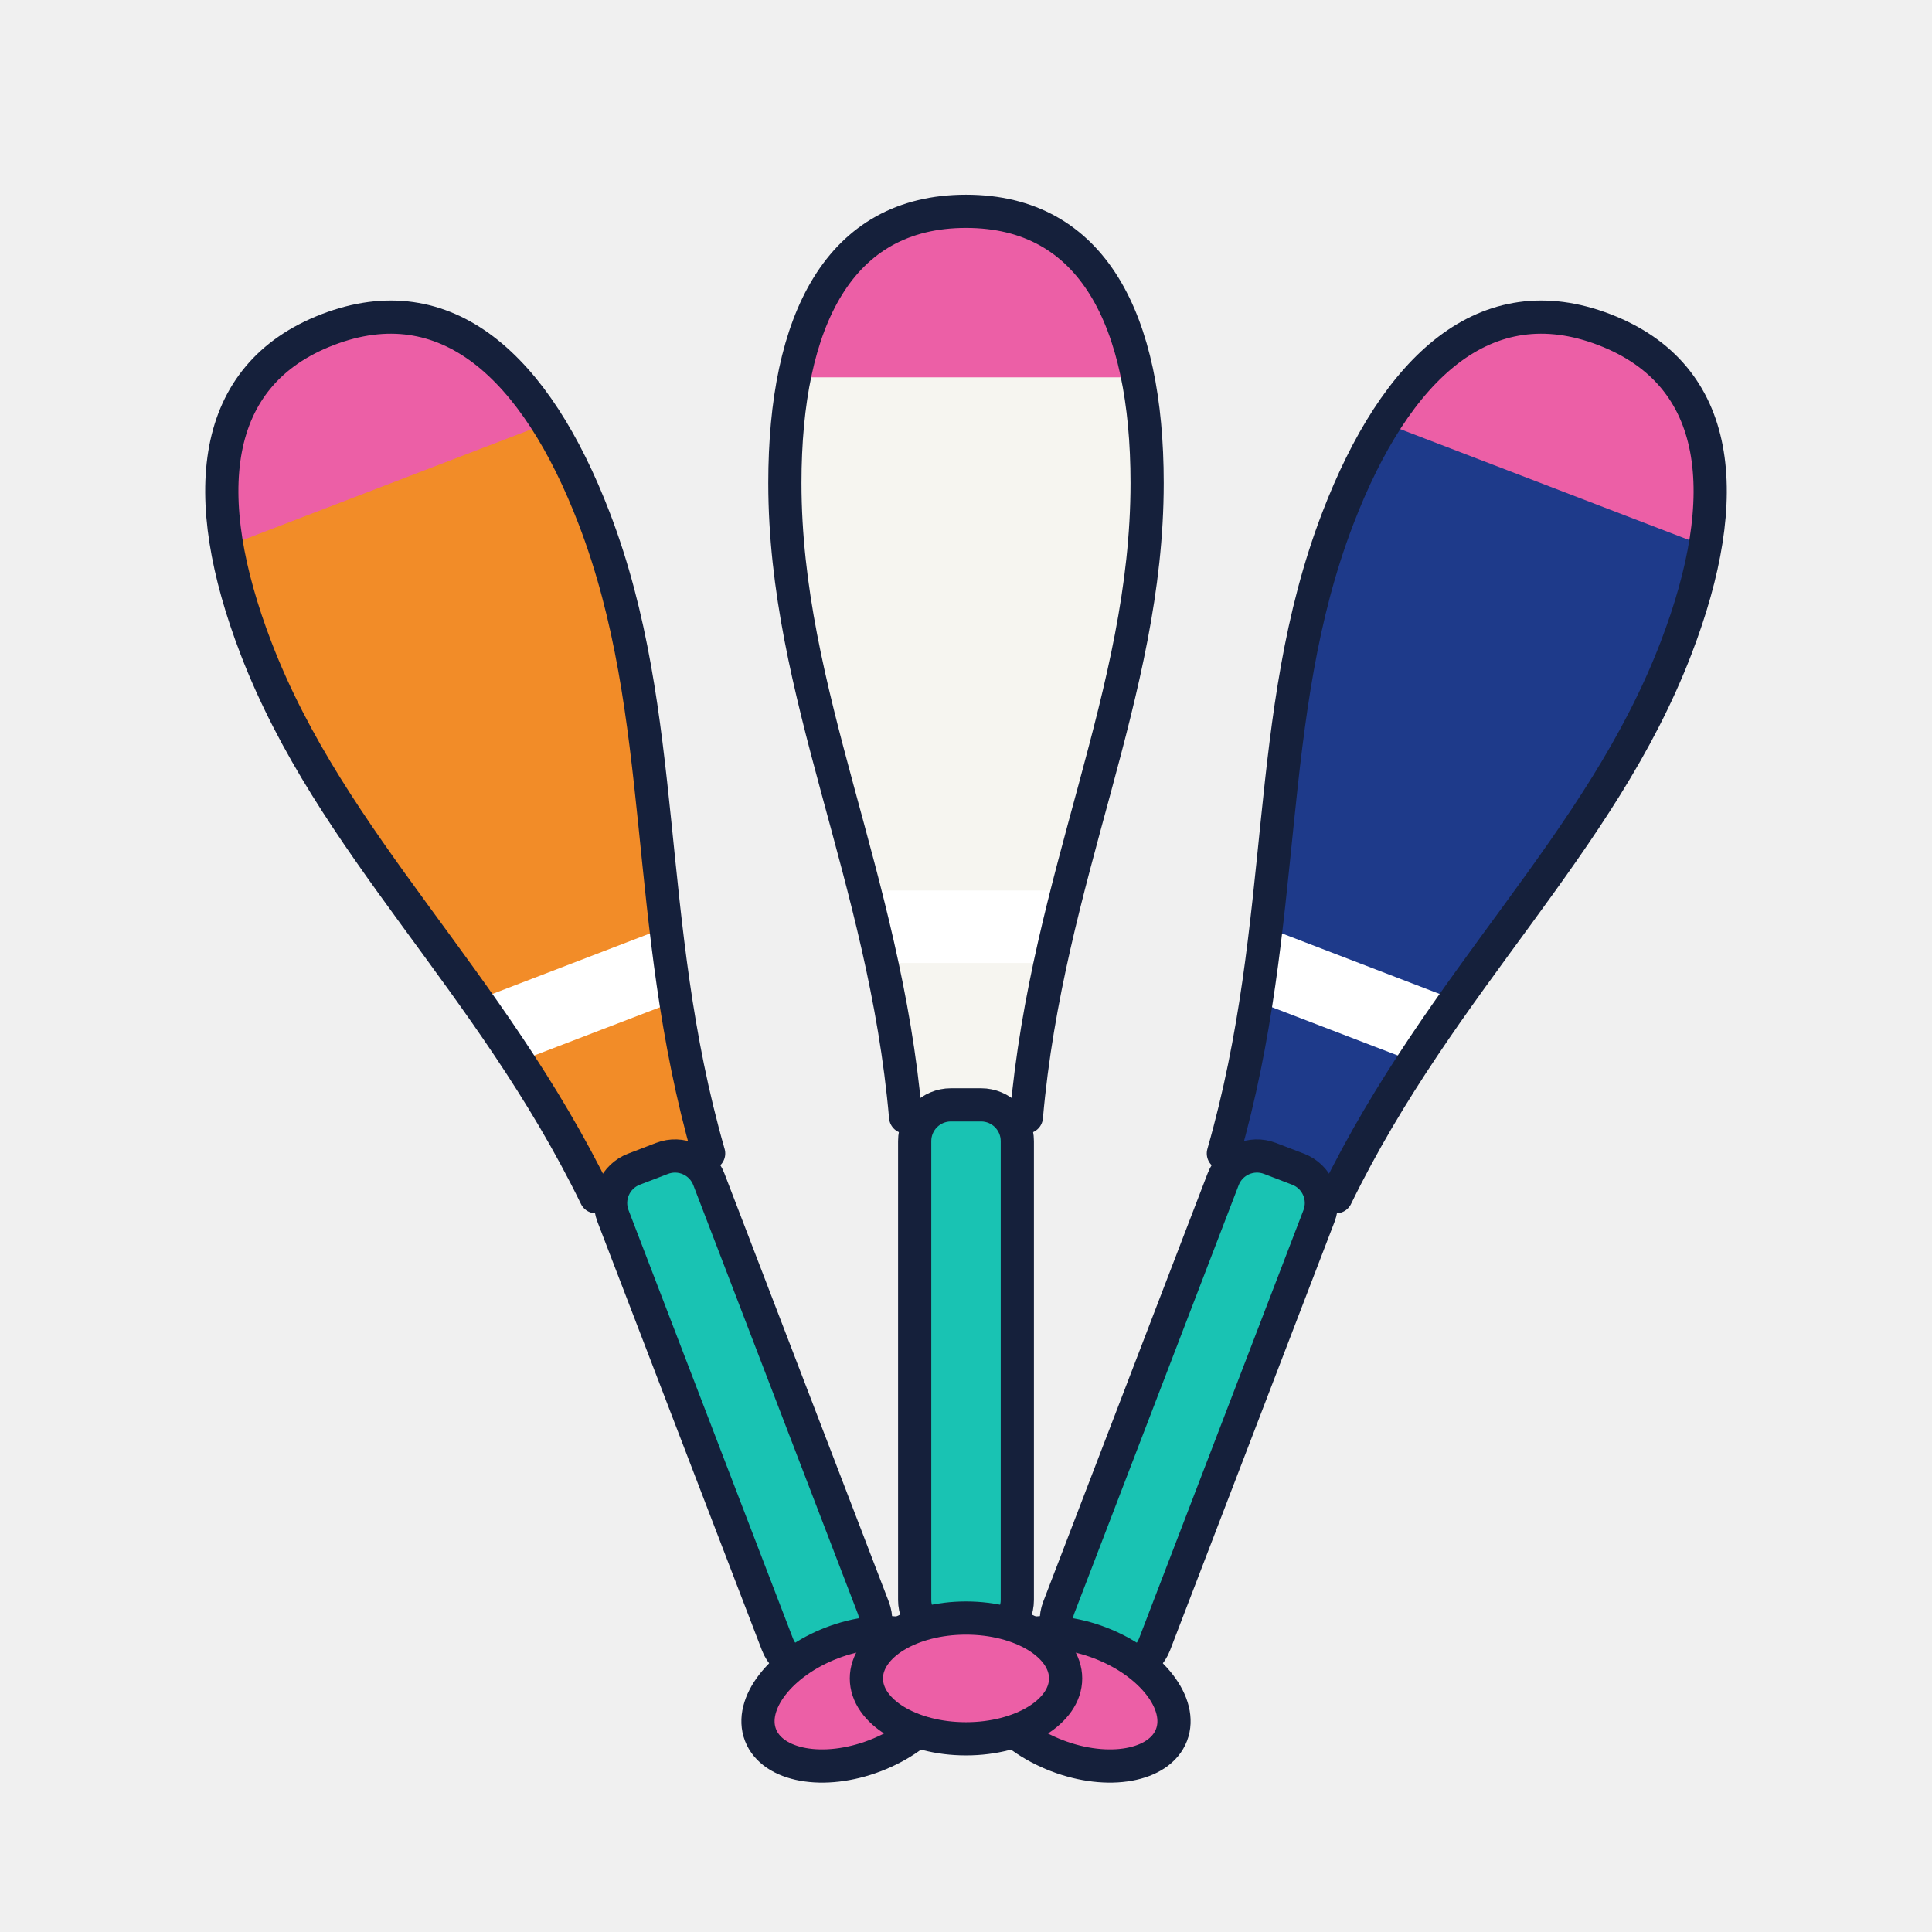
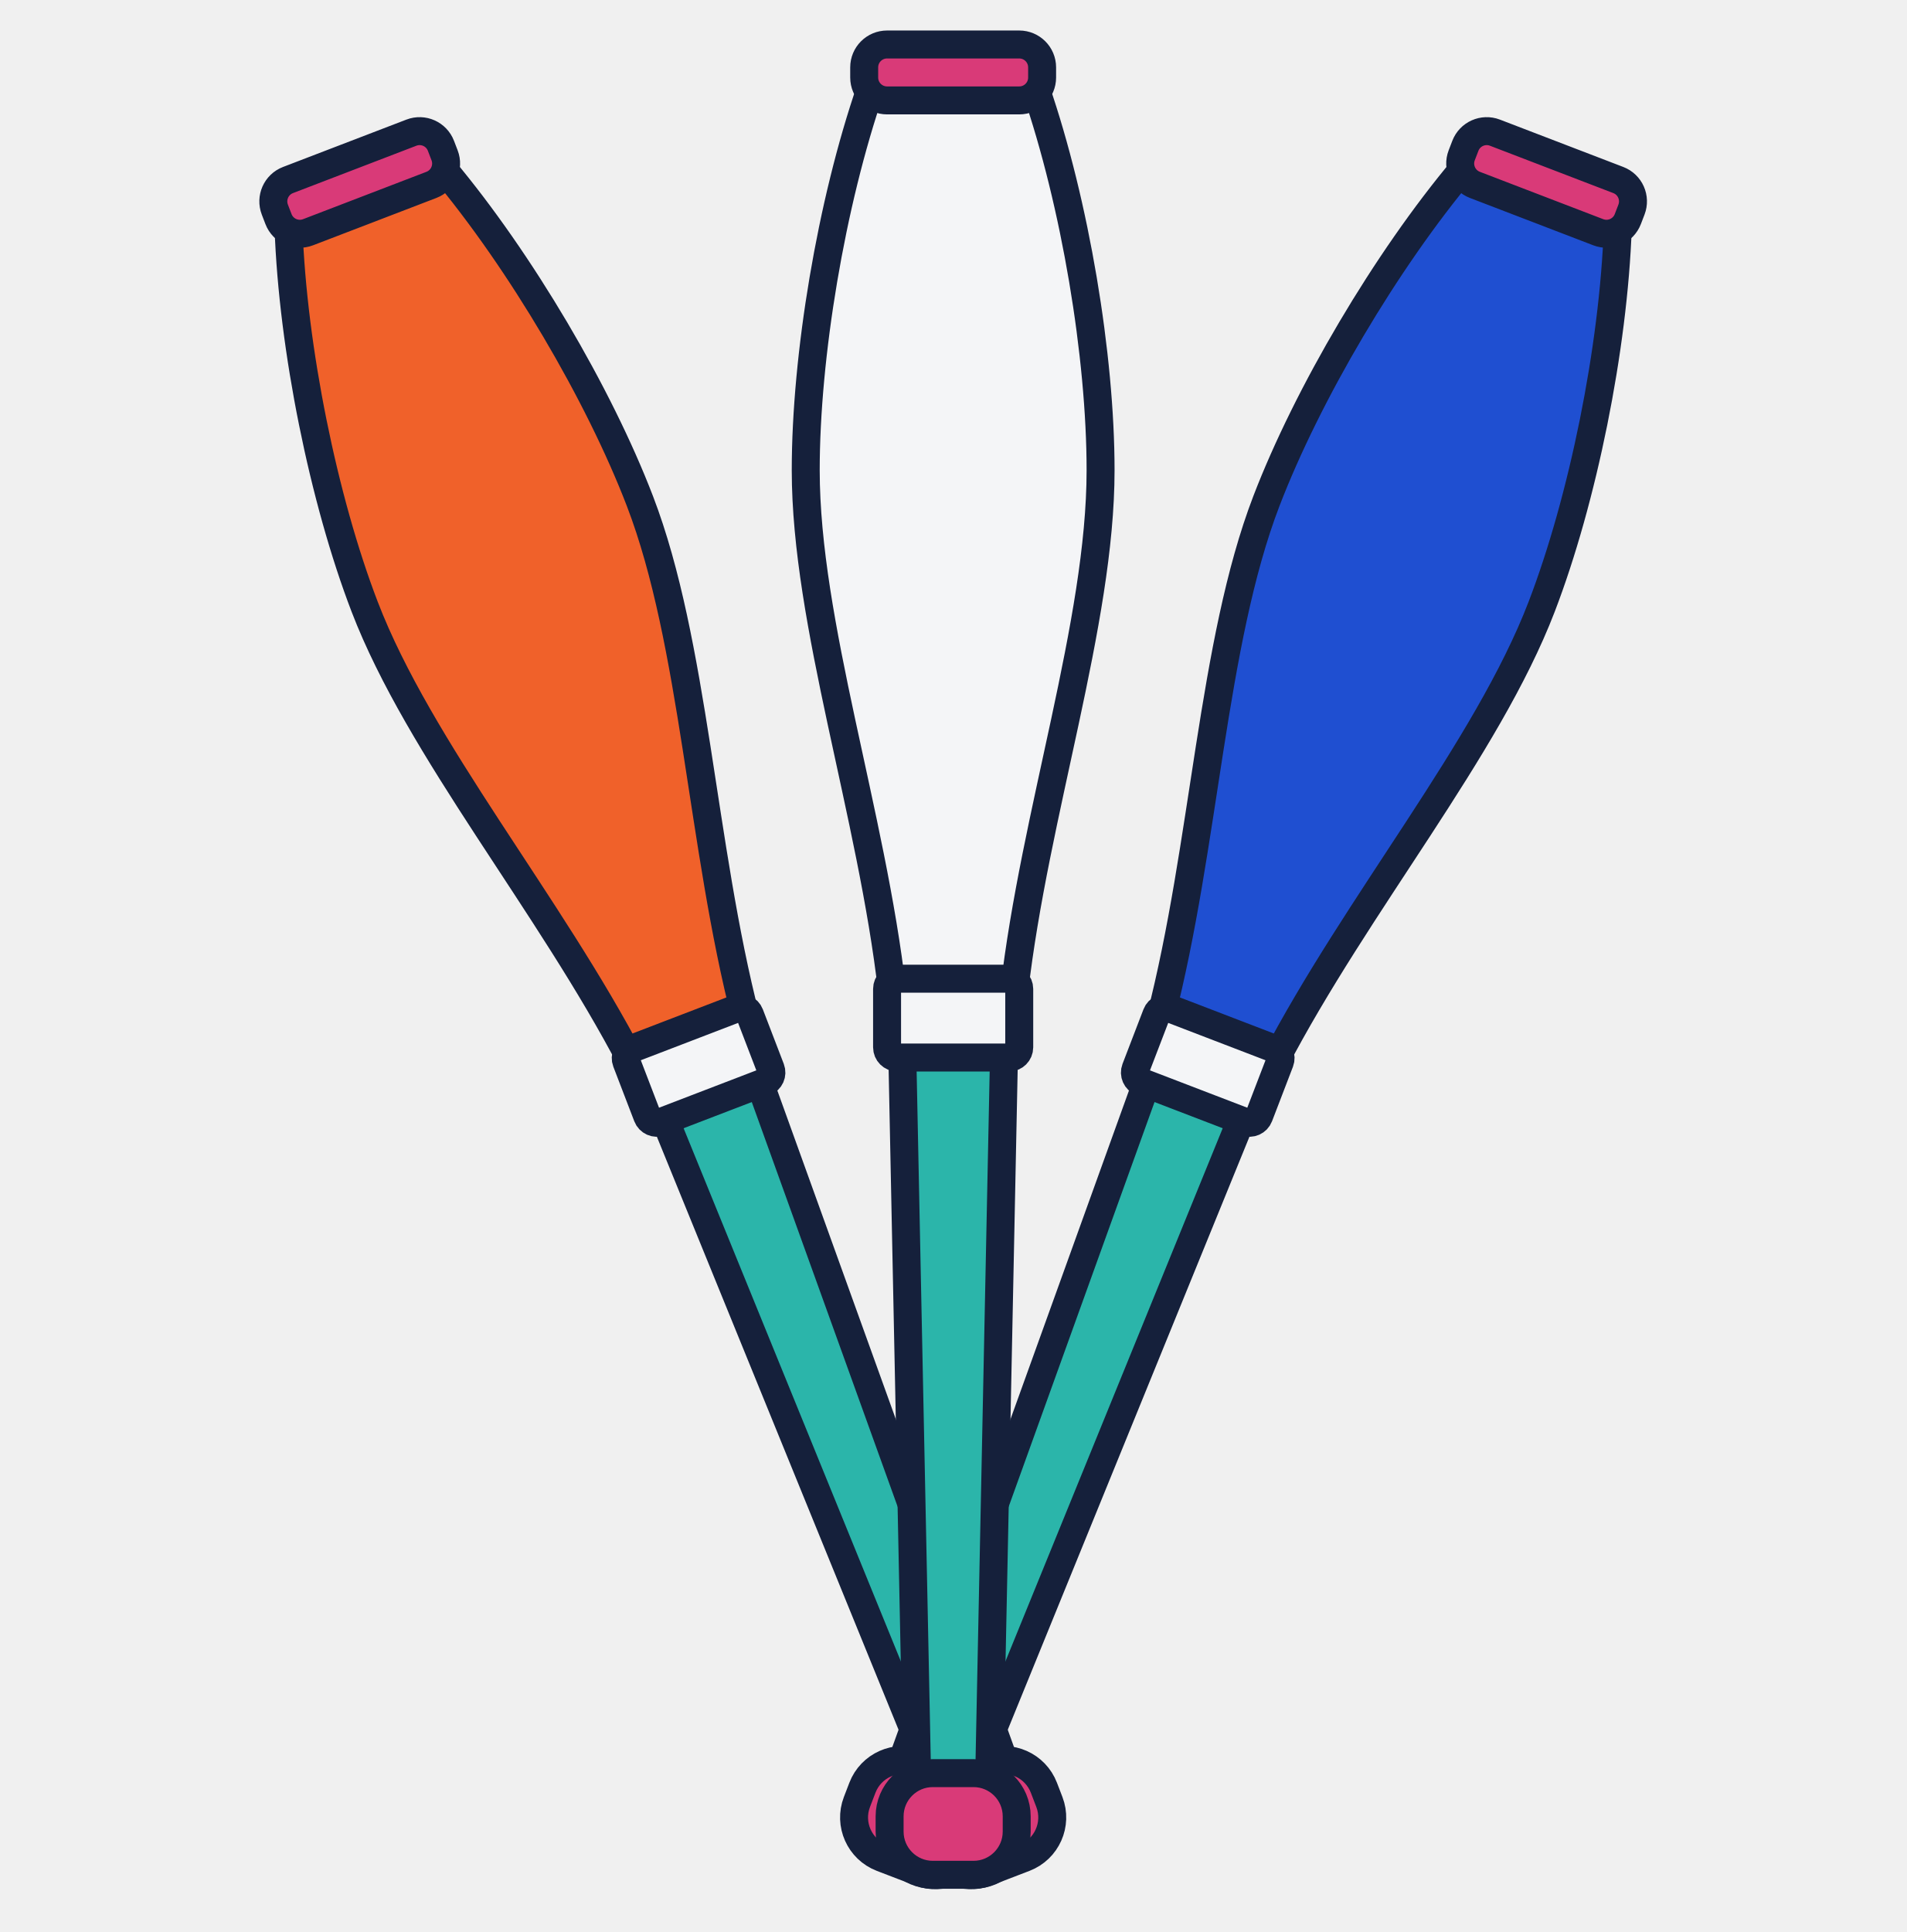
- <svg xmlns="http://www.w3.org/2000/svg" xmlns:xlink="http://www.w3.org/1999/xlink" viewBox="0 0 64 64">
+ <svg xmlns="http://www.w3.org/2000/svg" xmlns:xlink="http://www.w3.org/1999/xlink" viewBox="-75 -4 150 152">
  <defs>
-     <clipPath id="body">
-       <path d="M7 0C11.2 0 13 3.6 13 9 13 16 9.7 22 9 30H5C4.3 22 1 16 1 9 1 3.6 2.8 0 7 0Z" />
-     </clipPath>
-     <symbol id="club" viewBox="-1 -1 16 54" overflow="visible">
-       <g clip-path="url(#body)">
-         <rect x="0" y="-1" width="14" height="32" fill="currentColor" />
-         <rect x="0" y="-1" width="14" height="6.5" fill="#ec5fa6" />
-         <rect x="0" y="22.5" width="14" height="2.4" fill="#ffffff" />
-       </g>
-       <path d="M7 0C11.2 0 13 3.6 13 9 13 16 9.7 22 9 30H5C4.3 22 1 16 1 9 1 3.6 2.8 0 7 0Z" fill="none" stroke="#15203b" stroke-width="1.1" stroke-linejoin="round" />
-       <rect x="5.3" y="29.6" width="3.4" height="17.6" rx="1.2" fill="#19c3b3" stroke="#15203b" stroke-width="1.1" />
-       <ellipse cx="7" cy="48.6" rx="3.3" ry="2" fill="#ec5fa6" stroke="#15203b" stroke-width="1.1" />
-     </symbol>
+     <g id="club" stroke="#15203b" stroke-width="2.2" stroke-linejoin="round">
+       <path d="M-4 79H4L2.8 137.5H-2.8Z" fill="#2bb5aa" />
+       <rect x="-5" y="135.5" width="10" height="8" rx="3.4" fill="#d93a78" />
+       <path d="M-6.5 3C-9.6 12-11.6 24-11.6 33C-11.6 45-6.4 60-4.8 74H4.8C6.4 60 11.6 45 11.6 33C11.6 24 9.6 12 6.5 3Z" fill="currentColor" />
+       <rect x="-5.2" y="73" width="10.4" height="6.2" rx="0.8" fill="#f4f5f7" />
+       <rect x="-7" y="-0.5" width="14" height="4.4" rx="1.8" fill="#d93a78" />
+     </g>
  </defs>
-   <use href="#club" xlink:href="#club" x="-8" y="-1" width="16" height="54" color="#f28c28" transform="rotate(-21 32 66) translate(32 7)" />
-   <use href="#club" xlink:href="#club" x="-8" y="-1" width="16" height="54" color="#1e3a8a" transform="rotate(21 32 66) translate(32 7)" />
-   <use href="#club" xlink:href="#club" x="-8" y="-1" width="16" height="54" color="#f6f5f0" transform="translate(32 7)" />
+   <use href="#club" xlink:href="#club" color="#f0612a" transform="rotate(-21 0 132)" />
+   <use href="#club" xlink:href="#club" color="#1f4fd1" transform="rotate(21 0 132)" />
+   <use href="#club" xlink:href="#club" color="#f4f5f7" />
</svg>
